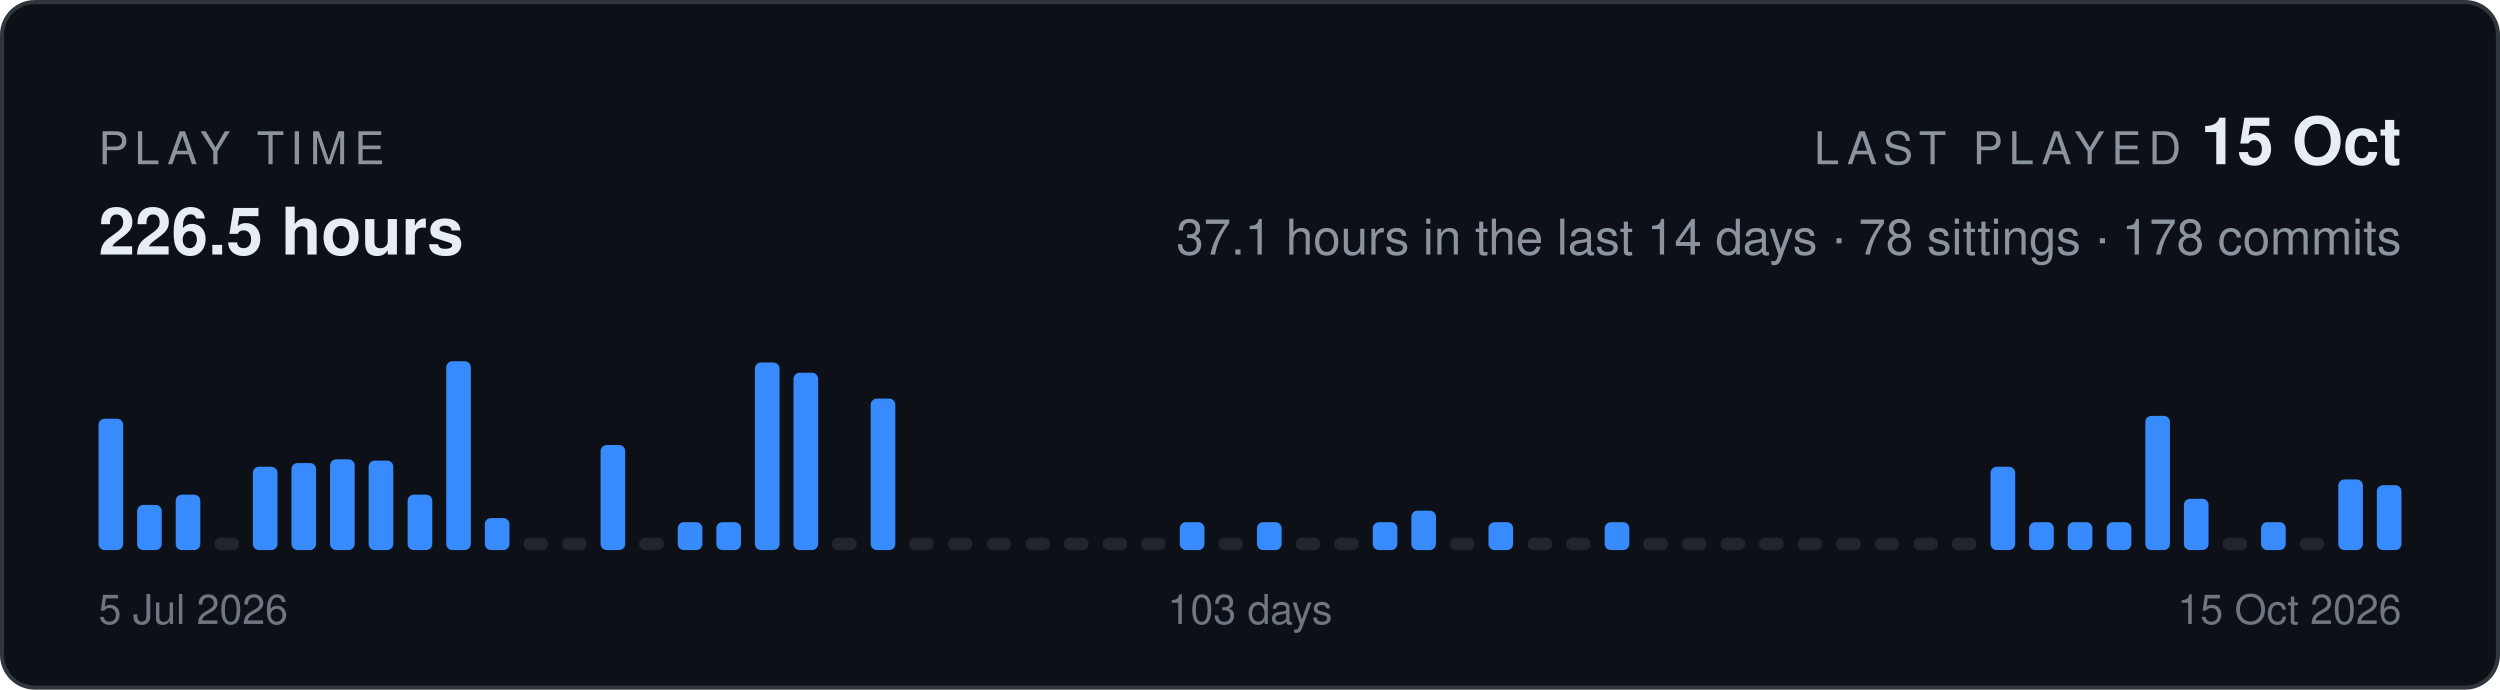
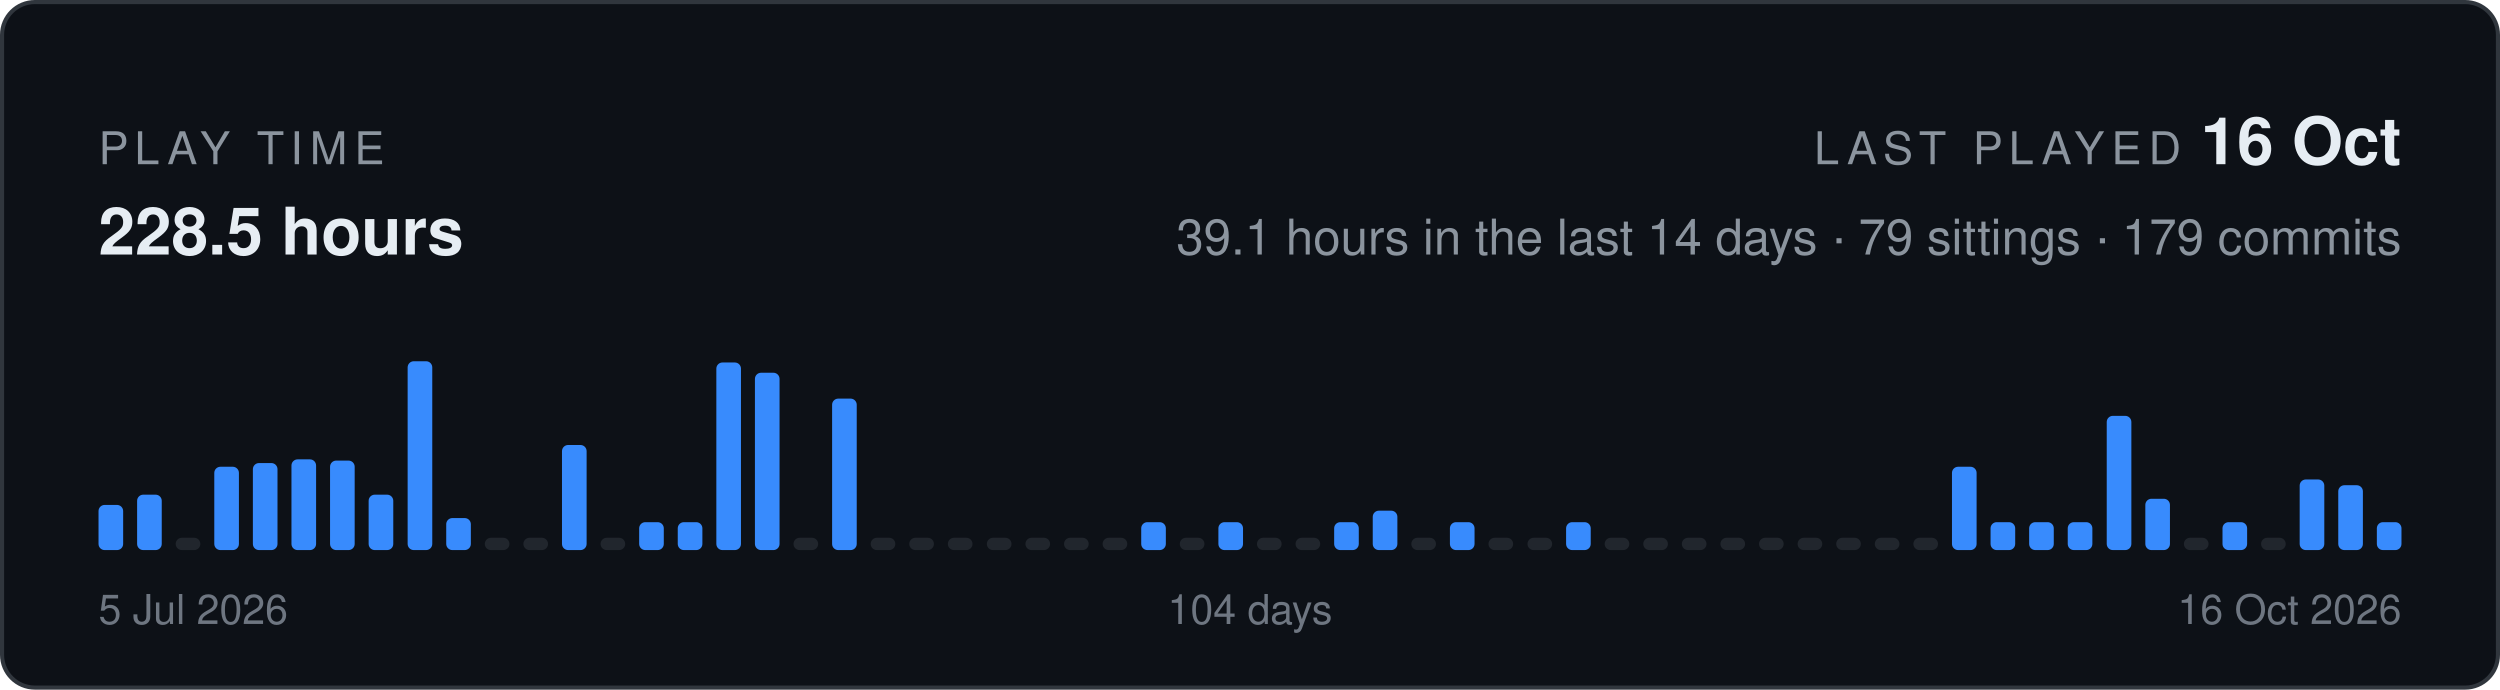
- <svg xmlns="http://www.w3.org/2000/svg" width="609" height="168" viewBox="0 0 609 168" role="img" aria-label="Play time: 226.5 hours over 178 commits, last played 15 Oct">
+ <svg xmlns="http://www.w3.org/2000/svg" width="609" height="168" viewBox="0 0 609 168" role="img" aria-label="Play time: 228.5 hours over 179 commits, last played 16 Oct">
  <style>
    .card { fill: #0d1117; stroke: #30363d }
    text { font-family: -apple-system, BlinkMacSystemFont, "Segoe UI", Helvetica, Arial, sans-serif }
    .label { font-size: 11px; letter-spacing: 1.7px; fill: #8b949e }
    .stat { font-size: 16px; font-weight: 600; letter-spacing: normal; fill: #e6edf3 }
    .note { font-size: 12px; fill: #8b949e }
    .axis { font-size: 10px; fill: #6e7681 }
    .bar { fill: #388bfd }
    .bar-quiet { fill: #21262d }
  </style>
  <rect class="card" x="0.5" y="0.5" width="608" height="167" rx="8" />
  <text class="label" x="24" y="40">PLAY TIME</text>
-   <text class="stat" x="24" y="62">226.5 hours</text>
-   <text class="label" x="585" y="40" text-anchor="end">LAST PLAYED <tspan class="stat">15 Oct</tspan>
+   <text class="stat" x="24" y="62">228.5 hours</text>
+   <text class="label" x="585" y="40" text-anchor="end">LAST PLAYED <tspan class="stat">16 Oct</tspan>
  </text>
-   <text class="note" x="585" y="62" text-anchor="end">37.1 hours in the last 14 days   ·   78 sittings   ·   178 commits</text>
-   <rect class="bar" x="24.0" y="102.0" width="6" height="32.0" rx="1.5" />
-   <rect class="bar" x="33.4" y="123.0" width="6" height="11.0" rx="1.5" />
-   <rect class="bar" x="42.8" y="120.5" width="6" height="13.5" rx="1.5" />
-   <rect class="bar-quiet" x="52.2" y="131.0" width="6" height="3.0" rx="1.5" />
-   <rect class="bar" x="61.6" y="113.7" width="6" height="20.3" rx="1.5" />
-   <rect class="bar" x="71.0" y="112.8" width="6" height="21.2" rx="1.5" />
-   <rect class="bar" x="80.4" y="111.9" width="6" height="22.1" rx="1.5" />
-   <rect class="bar" x="89.8" y="112.2" width="6" height="21.8" rx="1.5" />
-   <rect class="bar" x="99.3" y="120.5" width="6" height="13.5" rx="1.5" />
-   <rect class="bar" x="108.7" y="88.0" width="6" height="46.0" rx="1.5" />
-   <rect class="bar" x="118.1" y="126.2" width="6" height="7.8" rx="1.5" />
+   <text class="note" x="585" y="62" text-anchor="end">39.1 hours in the last 14 days   ·   79 sittings   ·   179 commits</text>
+   <rect class="bar" x="24.0" y="123.0" width="6" height="11.0" rx="1.5" />
+   <rect class="bar" x="33.4" y="120.5" width="6" height="13.5" rx="1.5" />
+   <rect class="bar-quiet" x="42.8" y="131.0" width="6" height="3.0" rx="1.5" />
+   <rect class="bar" x="52.2" y="113.7" width="6" height="20.3" rx="1.5" />
+   <rect class="bar" x="61.6" y="112.8" width="6" height="21.2" rx="1.5" />
+   <rect class="bar" x="71.0" y="111.9" width="6" height="22.1" rx="1.5" />
+   <rect class="bar" x="80.4" y="112.2" width="6" height="21.8" rx="1.5" />
+   <rect class="bar" x="89.8" y="120.5" width="6" height="13.5" rx="1.5" />
+   <rect class="bar" x="99.3" y="88.0" width="6" height="46.0" rx="1.5" />
+   <rect class="bar" x="108.7" y="126.2" width="6" height="7.8" rx="1.5" />
+   <rect class="bar-quiet" x="118.1" y="131.0" width="6" height="3.0" rx="1.5" />
  <rect class="bar-quiet" x="127.5" y="131.0" width="6" height="3.0" rx="1.5" />
-   <rect class="bar-quiet" x="136.9" y="131.0" width="6" height="3.0" rx="1.5" />
-   <rect class="bar" x="146.3" y="108.4" width="6" height="25.6" rx="1.5" />
-   <rect class="bar-quiet" x="155.7" y="131.0" width="6" height="3.0" rx="1.5" />
+   <rect class="bar" x="136.9" y="108.4" width="6" height="25.6" rx="1.5" />
+   <rect class="bar-quiet" x="146.3" y="131.0" width="6" height="3.0" rx="1.5" />
+   <rect class="bar" x="155.7" y="127.2" width="6" height="6.8" rx="1.5" />
  <rect class="bar" x="165.1" y="127.2" width="6" height="6.8" rx="1.5" />
-   <rect class="bar" x="174.5" y="127.2" width="6" height="6.8" rx="1.5" />
-   <rect class="bar" x="183.9" y="88.3" width="6" height="45.7" rx="1.5" />
-   <rect class="bar" x="193.3" y="90.8" width="6" height="43.2" rx="1.5" />
-   <rect class="bar-quiet" x="202.7" y="131.0" width="6" height="3.0" rx="1.5" />
-   <rect class="bar" x="212.1" y="97.1" width="6" height="36.9" rx="1.5" />
+   <rect class="bar" x="174.5" y="88.3" width="6" height="45.7" rx="1.5" />
+   <rect class="bar" x="183.9" y="90.8" width="6" height="43.2" rx="1.5" />
+   <rect class="bar-quiet" x="193.3" y="131.0" width="6" height="3.0" rx="1.5" />
+   <rect class="bar" x="202.7" y="97.1" width="6" height="36.9" rx="1.5" />
+   <rect class="bar-quiet" x="212.1" y="131.0" width="6" height="3.0" rx="1.5" />
  <rect class="bar-quiet" x="221.5" y="131.0" width="6" height="3.0" rx="1.5" />
  <rect class="bar-quiet" x="230.9" y="131.0" width="6" height="3.0" rx="1.5" />
  <rect class="bar-quiet" x="240.4" y="131.0" width="6" height="3.0" rx="1.5" />
  <rect class="bar-quiet" x="249.8" y="131.0" width="6" height="3.0" rx="1.5" />
  <rect class="bar-quiet" x="259.2" y="131.0" width="6" height="3.0" rx="1.5" />
  <rect class="bar-quiet" x="268.6" y="131.0" width="6" height="3.0" rx="1.5" />
-   <rect class="bar-quiet" x="278.0" y="131.0" width="6" height="3.0" rx="1.5" />
-   <rect class="bar" x="287.4" y="127.2" width="6" height="6.8" rx="1.5" />
-   <rect class="bar-quiet" x="296.8" y="131.0" width="6" height="3.0" rx="1.5" />
-   <rect class="bar" x="306.2" y="127.2" width="6" height="6.8" rx="1.5" />
+   <rect class="bar" x="278.0" y="127.2" width="6" height="6.8" rx="1.5" />
+   <rect class="bar-quiet" x="287.4" y="131.0" width="6" height="3.0" rx="1.5" />
+   <rect class="bar" x="296.8" y="127.2" width="6" height="6.8" rx="1.5" />
+   <rect class="bar-quiet" x="306.2" y="131.0" width="6" height="3.0" rx="1.5" />
  <rect class="bar-quiet" x="315.6" y="131.0" width="6" height="3.0" rx="1.5" />
-   <rect class="bar-quiet" x="325.0" y="131.0" width="6" height="3.0" rx="1.5" />
-   <rect class="bar" x="334.4" y="127.2" width="6" height="6.8" rx="1.5" />
-   <rect class="bar" x="343.8" y="124.4" width="6" height="9.6" rx="1.5" />
-   <rect class="bar-quiet" x="353.2" y="131.0" width="6" height="3.0" rx="1.5" />
-   <rect class="bar" x="362.6" y="127.2" width="6" height="6.8" rx="1.5" />
+   <rect class="bar" x="325.0" y="127.2" width="6" height="6.8" rx="1.5" />
+   <rect class="bar" x="334.4" y="124.4" width="6" height="9.6" rx="1.5" />
+   <rect class="bar-quiet" x="343.8" y="131.0" width="6" height="3.0" rx="1.5" />
+   <rect class="bar" x="353.2" y="127.2" width="6" height="6.8" rx="1.5" />
+   <rect class="bar-quiet" x="362.6" y="131.0" width="6" height="3.0" rx="1.5" />
  <rect class="bar-quiet" x="372.1" y="131.0" width="6" height="3.0" rx="1.5" />
-   <rect class="bar-quiet" x="381.5" y="131.0" width="6" height="3.0" rx="1.5" />
-   <rect class="bar" x="390.9" y="127.2" width="6" height="6.8" rx="1.5" />
+   <rect class="bar" x="381.5" y="127.2" width="6" height="6.8" rx="1.5" />
+   <rect class="bar-quiet" x="390.9" y="131.0" width="6" height="3.0" rx="1.5" />
  <rect class="bar-quiet" x="400.3" y="131.0" width="6" height="3.0" rx="1.5" />
  <rect class="bar-quiet" x="409.7" y="131.0" width="6" height="3.0" rx="1.5" />
  <rect class="bar-quiet" x="419.1" y="131.0" width="6" height="3.0" rx="1.5" />
  <rect class="bar-quiet" x="428.5" y="131.0" width="6" height="3.0" rx="1.5" />
  <rect class="bar-quiet" x="437.9" y="131.0" width="6" height="3.0" rx="1.5" />
  <rect class="bar-quiet" x="447.3" y="131.0" width="6" height="3.0" rx="1.5" />
  <rect class="bar-quiet" x="456.7" y="131.0" width="6" height="3.0" rx="1.5" />
  <rect class="bar-quiet" x="466.1" y="131.0" width="6" height="3.0" rx="1.5" />
-   <rect class="bar-quiet" x="475.5" y="131.0" width="6" height="3.0" rx="1.5" />
-   <rect class="bar" x="484.9" y="113.7" width="6" height="20.3" rx="1.5" />
+   <rect class="bar" x="475.5" y="113.7" width="6" height="20.3" rx="1.5" />
+   <rect class="bar" x="484.9" y="127.2" width="6" height="6.8" rx="1.5" />
  <rect class="bar" x="494.3" y="127.2" width="6" height="6.8" rx="1.5" />
  <rect class="bar" x="503.7" y="127.2" width="6" height="6.8" rx="1.5" />
-   <rect class="bar" x="513.2" y="127.2" width="6" height="6.8" rx="1.5" />
-   <rect class="bar" x="522.6" y="101.3" width="6" height="32.7" rx="1.5" />
-   <rect class="bar" x="532.0" y="121.5" width="6" height="12.5" rx="1.5" />
-   <rect class="bar-quiet" x="541.4" y="131.0" width="6" height="3.0" rx="1.5" />
-   <rect class="bar" x="550.8" y="127.2" width="6" height="6.8" rx="1.5" />
-   <rect class="bar-quiet" x="560.2" y="131.0" width="6" height="3.0" rx="1.5" />
-   <rect class="bar" x="569.6" y="116.8" width="6" height="17.2" rx="1.5" />
-   <rect class="bar" x="579.0" y="118.2" width="6" height="15.8" rx="1.5" />
+   <rect class="bar" x="513.2" y="101.3" width="6" height="32.7" rx="1.5" />
+   <rect class="bar" x="522.6" y="121.5" width="6" height="12.5" rx="1.5" />
+   <rect class="bar-quiet" x="532.0" y="131.0" width="6" height="3.0" rx="1.5" />
+   <rect class="bar" x="541.4" y="127.2" width="6" height="6.8" rx="1.5" />
+   <rect class="bar-quiet" x="550.8" y="131.0" width="6" height="3.0" rx="1.5" />
+   <rect class="bar" x="560.2" y="116.8" width="6" height="17.2" rx="1.5" />
+   <rect class="bar" x="569.6" y="118.2" width="6" height="15.8" rx="1.5" />
+   <rect class="bar" x="579.0" y="127.2" width="6" height="6.8" rx="1.5" />
  <text class="axis" x="24" y="152">5 Jul 2026</text>
-   <text class="axis" x="304.5" y="152" text-anchor="middle">103 days</text>
-   <text class="axis" x="585" y="152" text-anchor="end">15 Oct 2026</text>
+   <text class="axis" x="304.5" y="152" text-anchor="middle">104 days</text>
+   <text class="axis" x="585" y="152" text-anchor="end">16 Oct 2026</text>
</svg>
